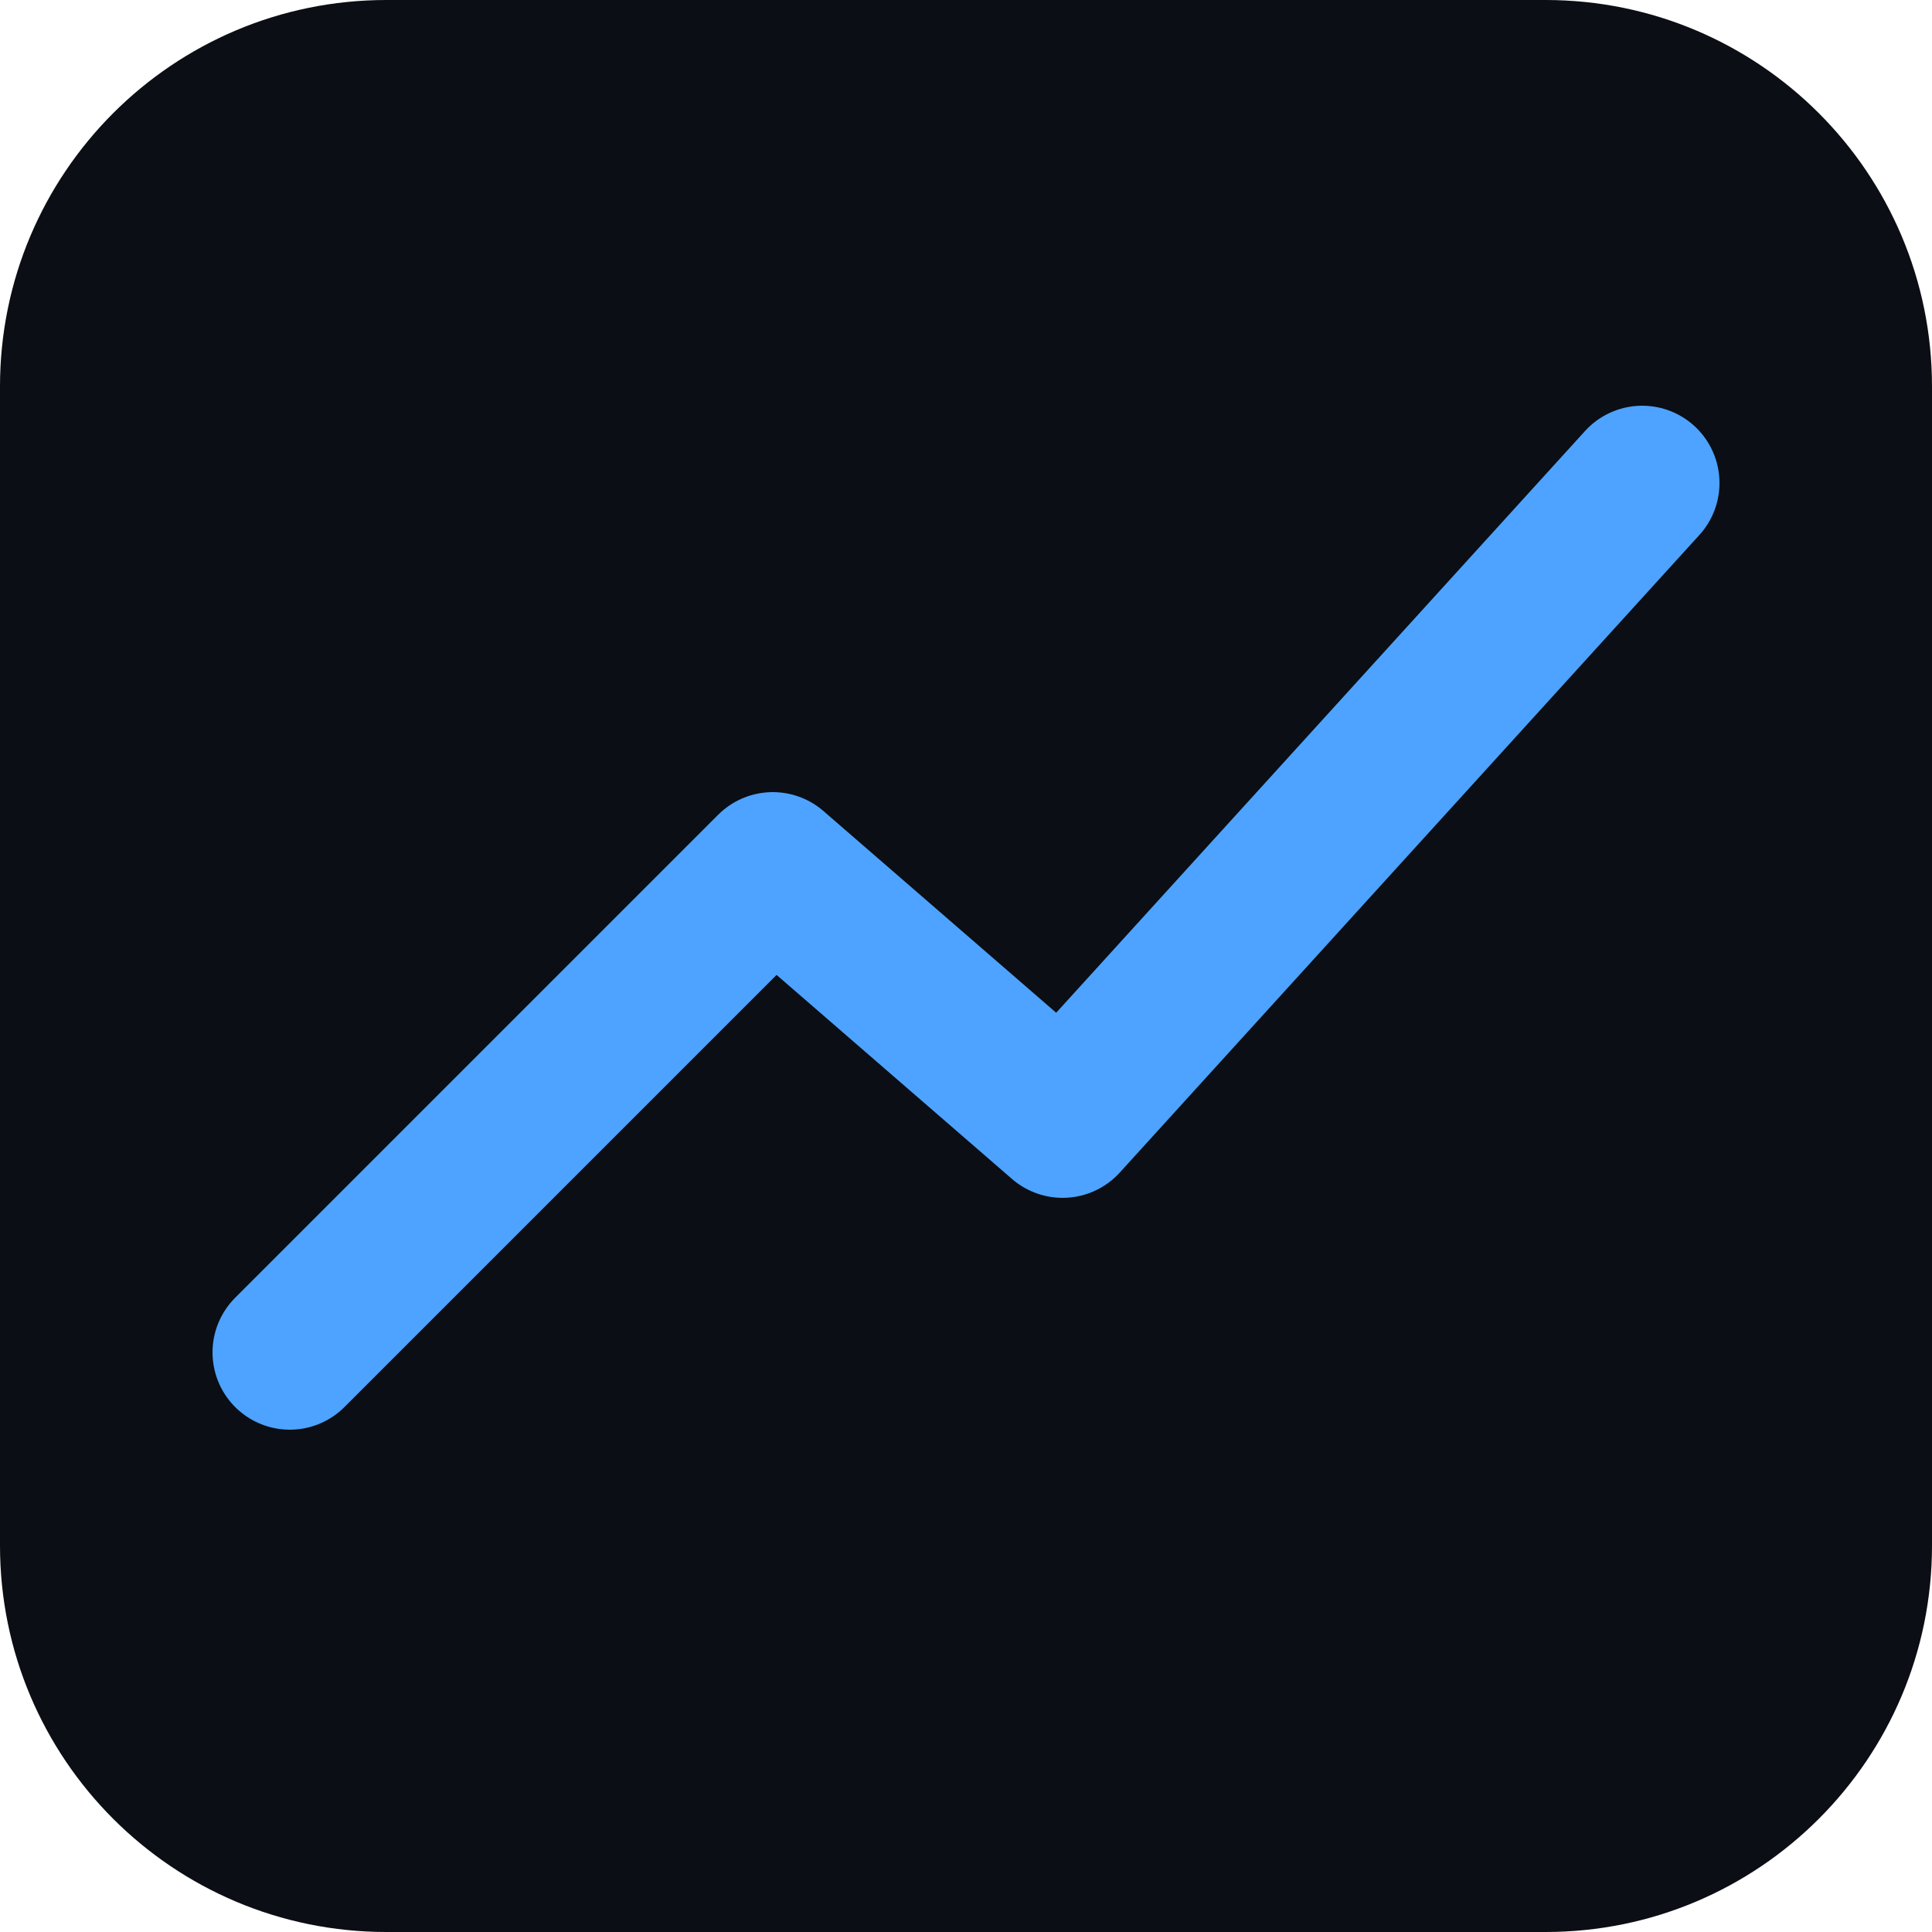
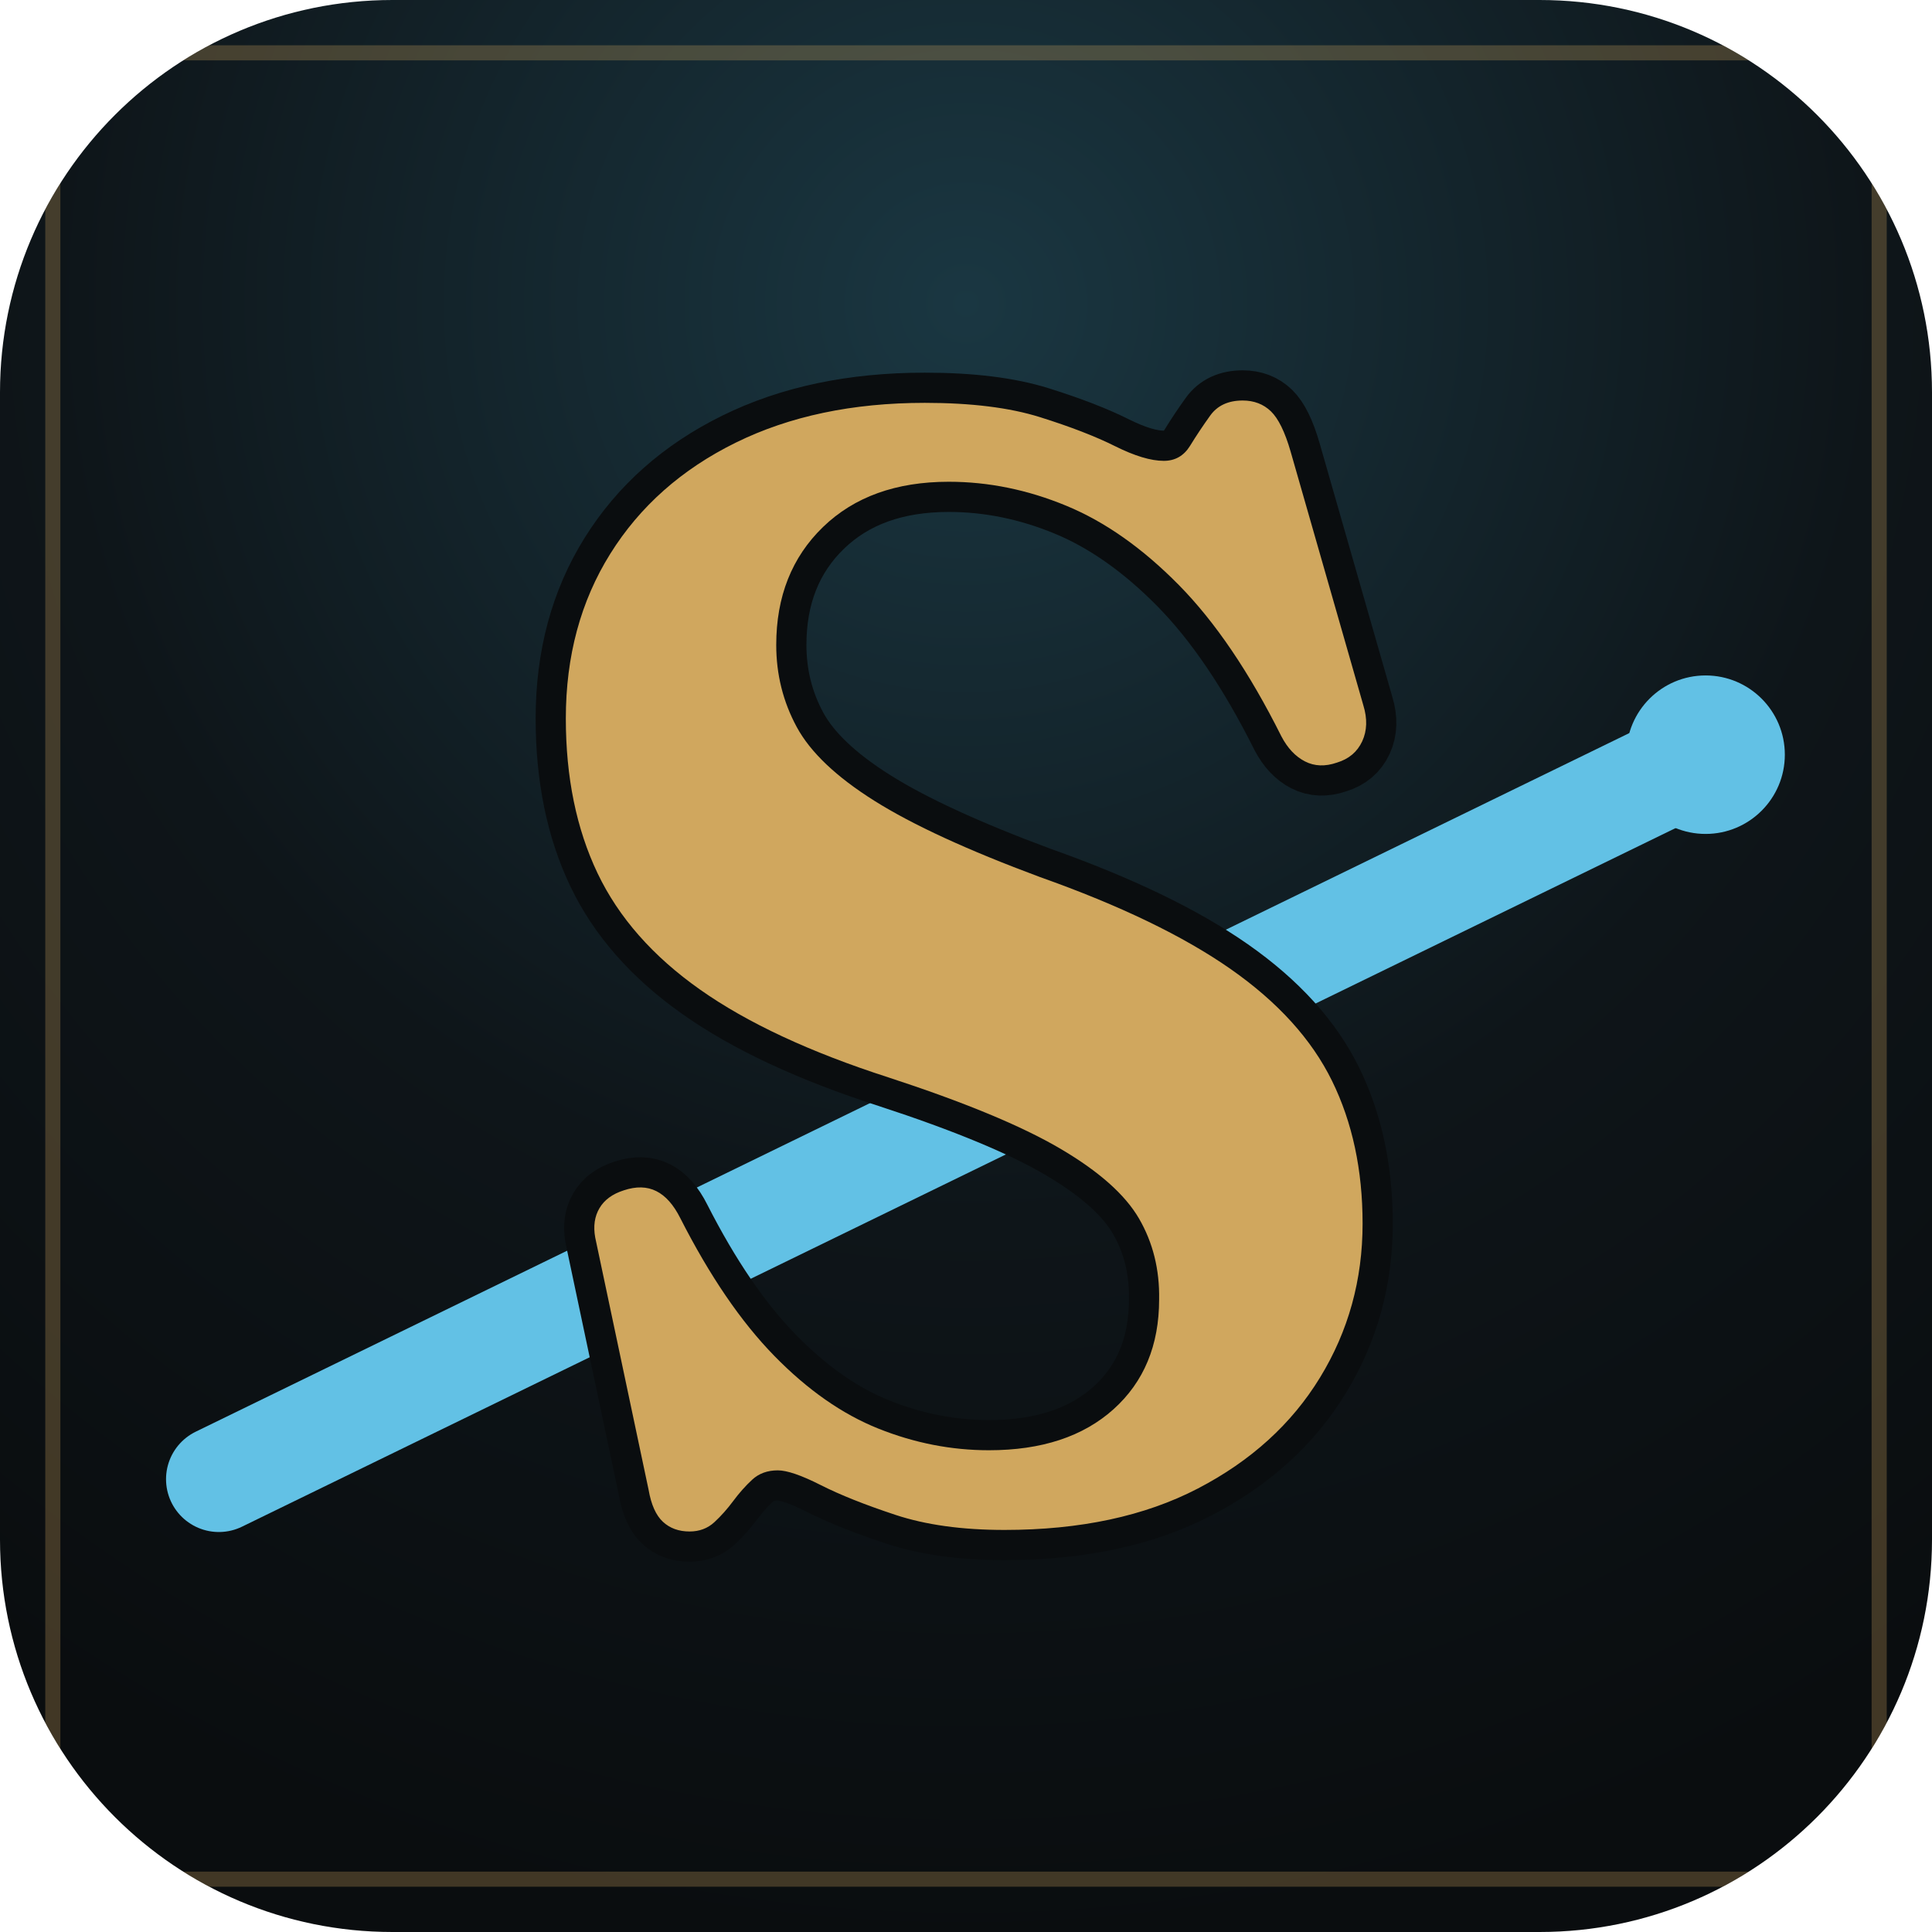
- <svg xmlns="http://www.w3.org/2000/svg" viewBox="0 0 100 100">
-   <rect width="100" height="100" rx="20" fill="#0b0e14" />
-   <polyline points="15,70 40,45 55,58 85,25" fill="none" stroke="#4da3ff" stroke-width="8" stroke-linecap="round" stroke-linejoin="round" />
+ <svg xmlns="http://www.w3.org/2000/svg" viewBox="0 0 512 512">
+   <clipPath id="r">
+     <rect width="512" height="512" rx="104" />
+   </clipPath>
+   <g clip-path="url(#r)">
+     <defs>
+       <radialGradient id="glow" cx="50%" cy="16%" r="85%">
+         <stop offset="0%" stop-color="#1a3742" />
+         <stop offset="55%" stop-color="#0e1519" />
+         <stop offset="100%" stop-color="#0a0d0f" />
+       </radialGradient>
+     </defs>
+     <rect width="512" height="512" fill="url(#glow)" />
+     <rect x="14" y="14" width="484" height="484" rx="34" fill="none" stroke="#d0a75e" stroke-opacity="0.28" stroke-width="4" />
+     <polyline points="58,392 452,200" fill="none" stroke="#62c1e5" stroke-width="28" stroke-linecap="round" stroke-linejoin="round" />
+     <circle cx="452" cy="200" r="21" fill="#62c1e5" />
+     <path d="M266.18 405.45Q249.37 405.45 237.28 401.45Q225.18 397.45 217.50 393.56Q209.81 389.66 206.12 389.66Q202.02 389.66 199.35 392.12Q196.69 394.58 194.33 397.76Q191.97 400.94 189.31 403.40Q186.64 405.86 182.75 405.86Q178.44 405.86 175.68 403.29Q172.91 400.73 171.88 394.79L157.74 327.96Q156.92 323.45 158.87 320.17Q160.81 316.88 165.32 315.45Q170.24 313.81 173.93 315.66Q177.62 317.50 180.29 322.83Q191.97 345.79 205.20 359.32Q218.42 372.85 232.77 378.59Q247.12 384.33 262.08 384.33Q282.99 384.33 295.09 373.47Q307.18 362.60 307.18 344.36Q307.39 332.47 301.85 322.93Q296.32 313.40 280.94 304.38Q265.57 295.36 235.43 285.52Q204.27 275.48 185.52 262.25Q166.76 249.03 158.35 231.40Q149.95 213.77 149.95 190.40Q149.95 165.60 161.74 146.74Q173.52 127.88 194.95 117.32Q216.37 106.76 245.07 106.76Q263.52 106.76 275.61 110.55Q287.71 114.35 295.50 118.24Q303.29 122.13 308.41 122.13Q312.92 122.13 315.38 118.14Q317.84 114.14 320.71 110.14Q323.58 106.14 329.32 106.14Q333.83 106.14 336.81 109.01Q339.78 111.88 342.03 119.68L361.30 186.92Q362.94 192.25 361 196.45Q359.05 200.65 354.33 202.09Q349.62 203.73 345.83 201.78Q342.03 199.83 339.57 195.12Q326.86 169.70 312.41 155.04Q297.96 140.38 282.58 134.03Q267.21 127.67 251.42 127.67Q230.51 127.67 218.11 139.66Q205.71 151.66 205.71 170.93Q205.71 182.61 211.14 192.66Q216.57 202.70 231.74 212.23Q246.91 221.77 275.61 232.43Q307.39 243.70 326.15 256.82Q344.90 269.94 353 286.44Q361.10 302.95 361.10 324.27Q361.10 346.61 349.82 365.06Q338.55 383.51 317.43 394.48Q296.32 405.45 266.18 405.45" fill="#d0a75e" stroke="#0a0d0f" stroke-width="16" paint-order="stroke" stroke-linejoin="round" />
+   </g>
</svg>
